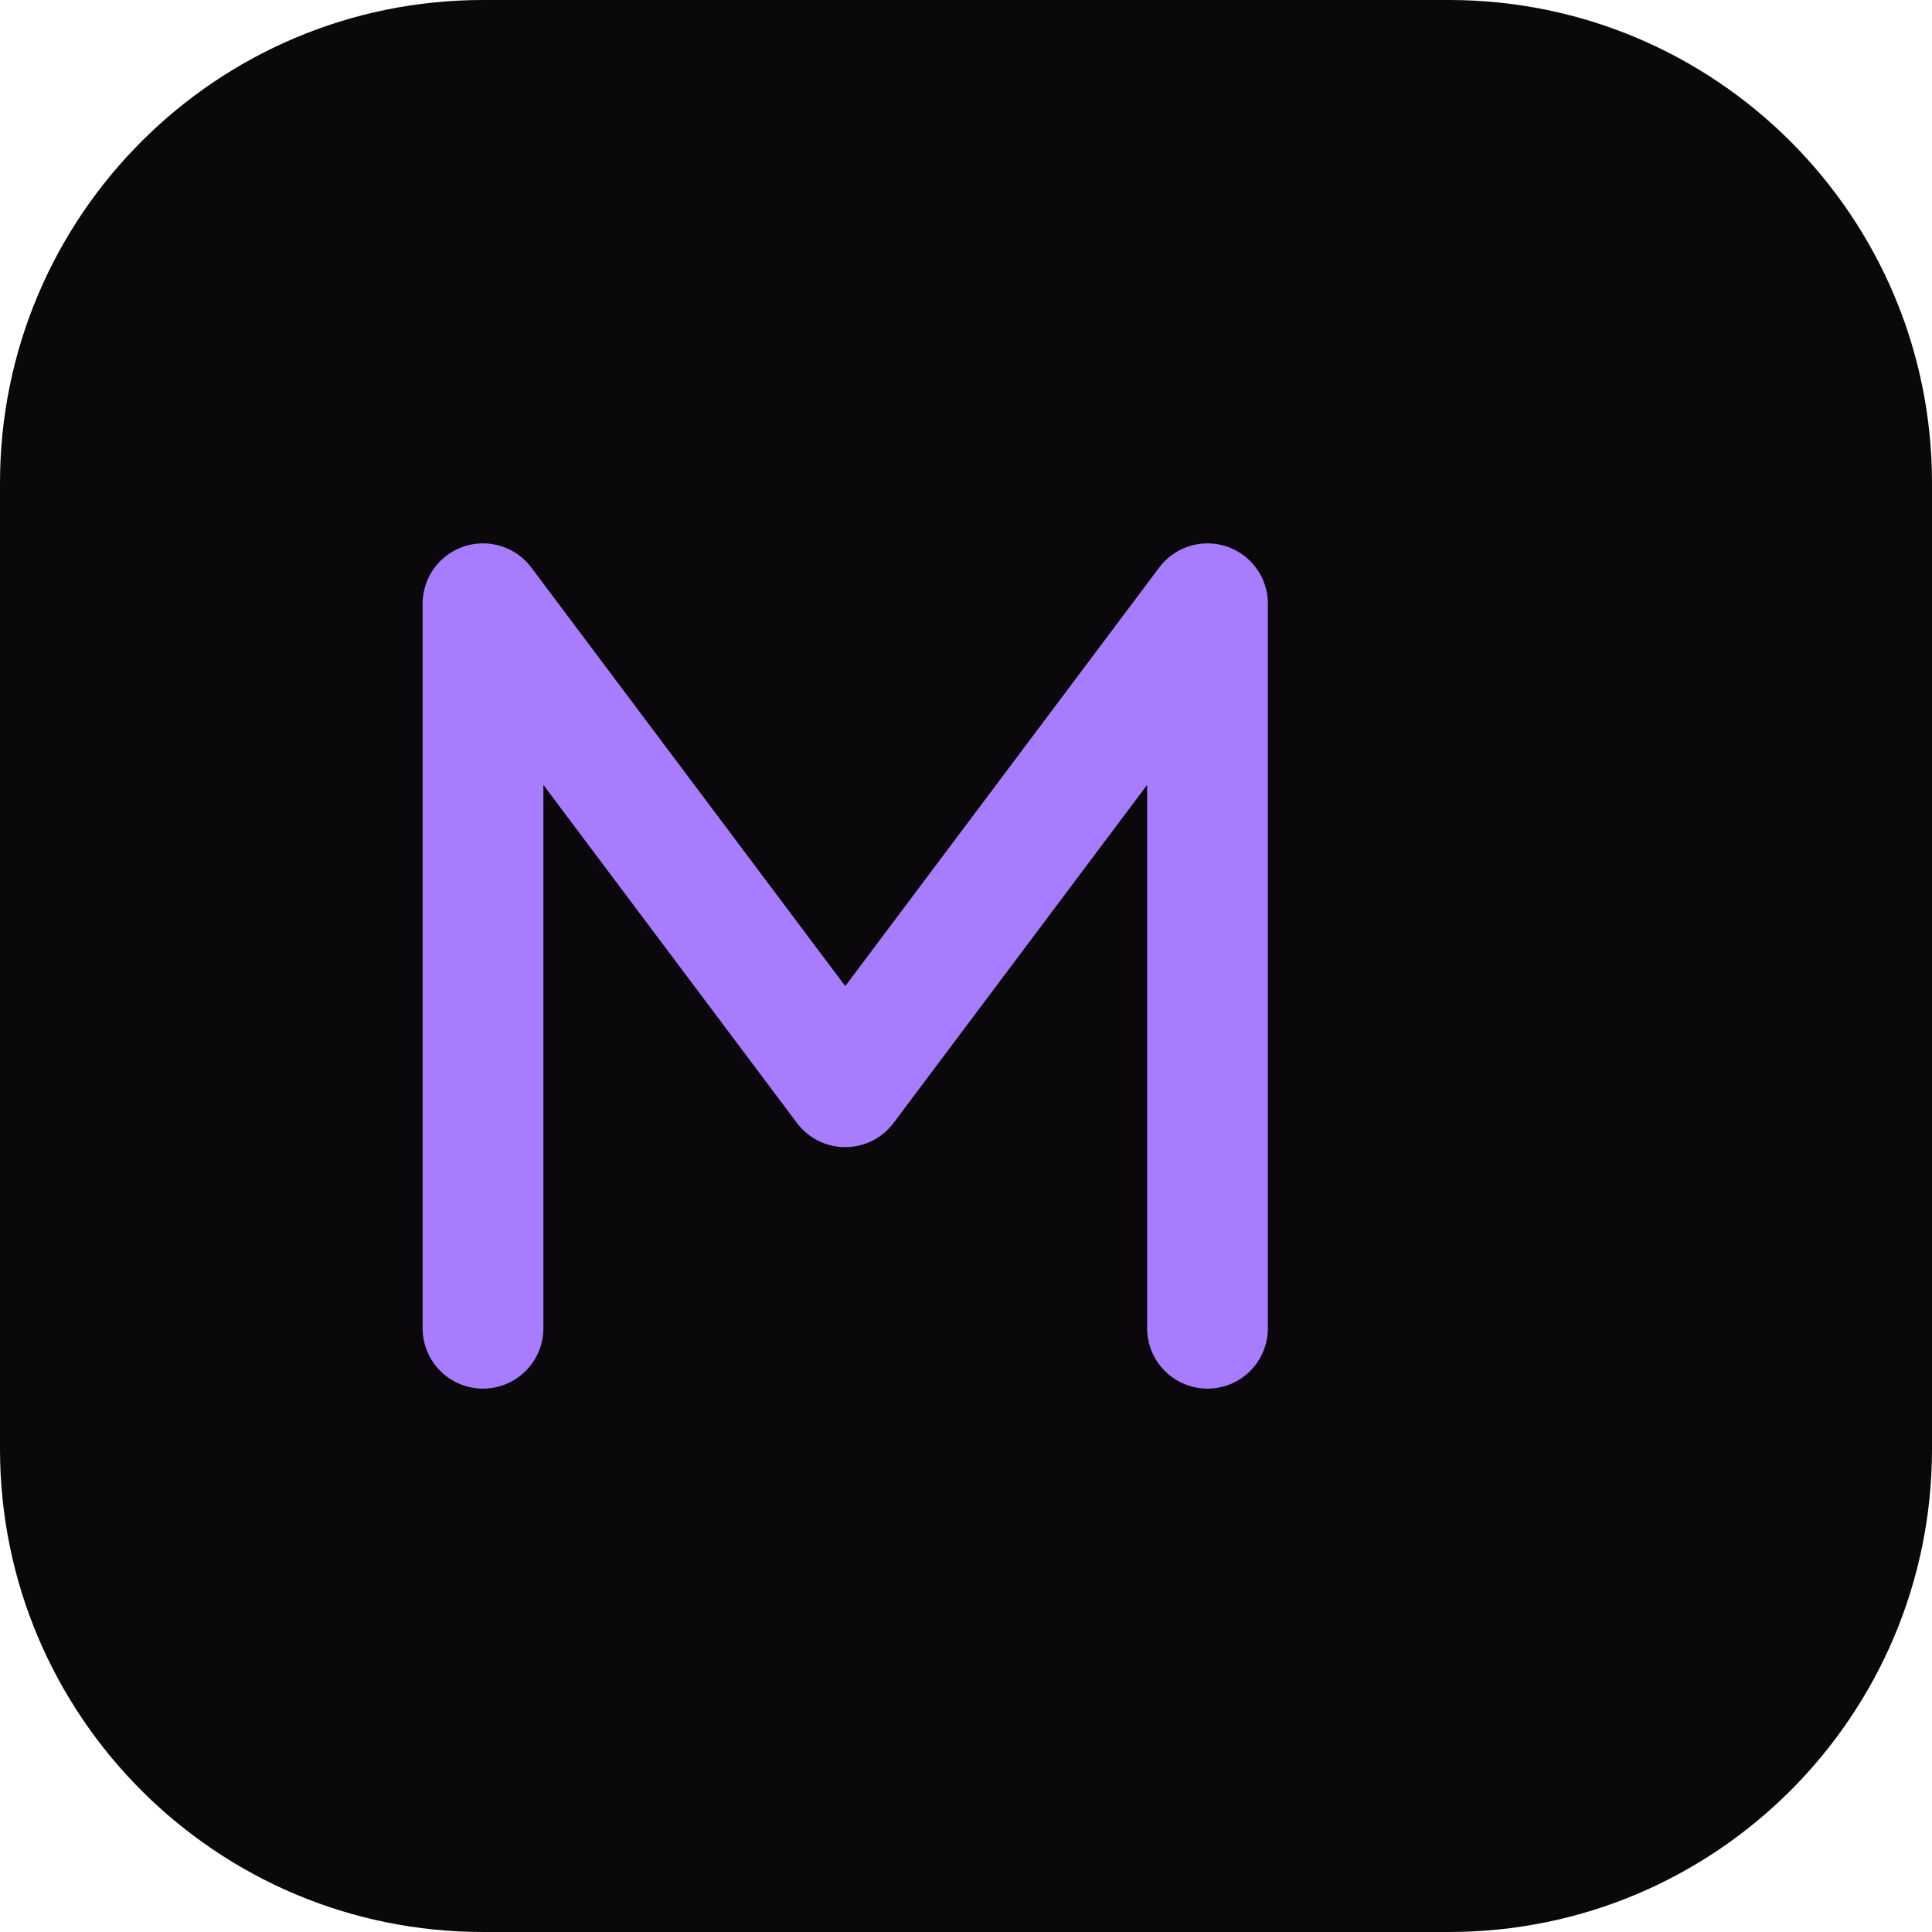
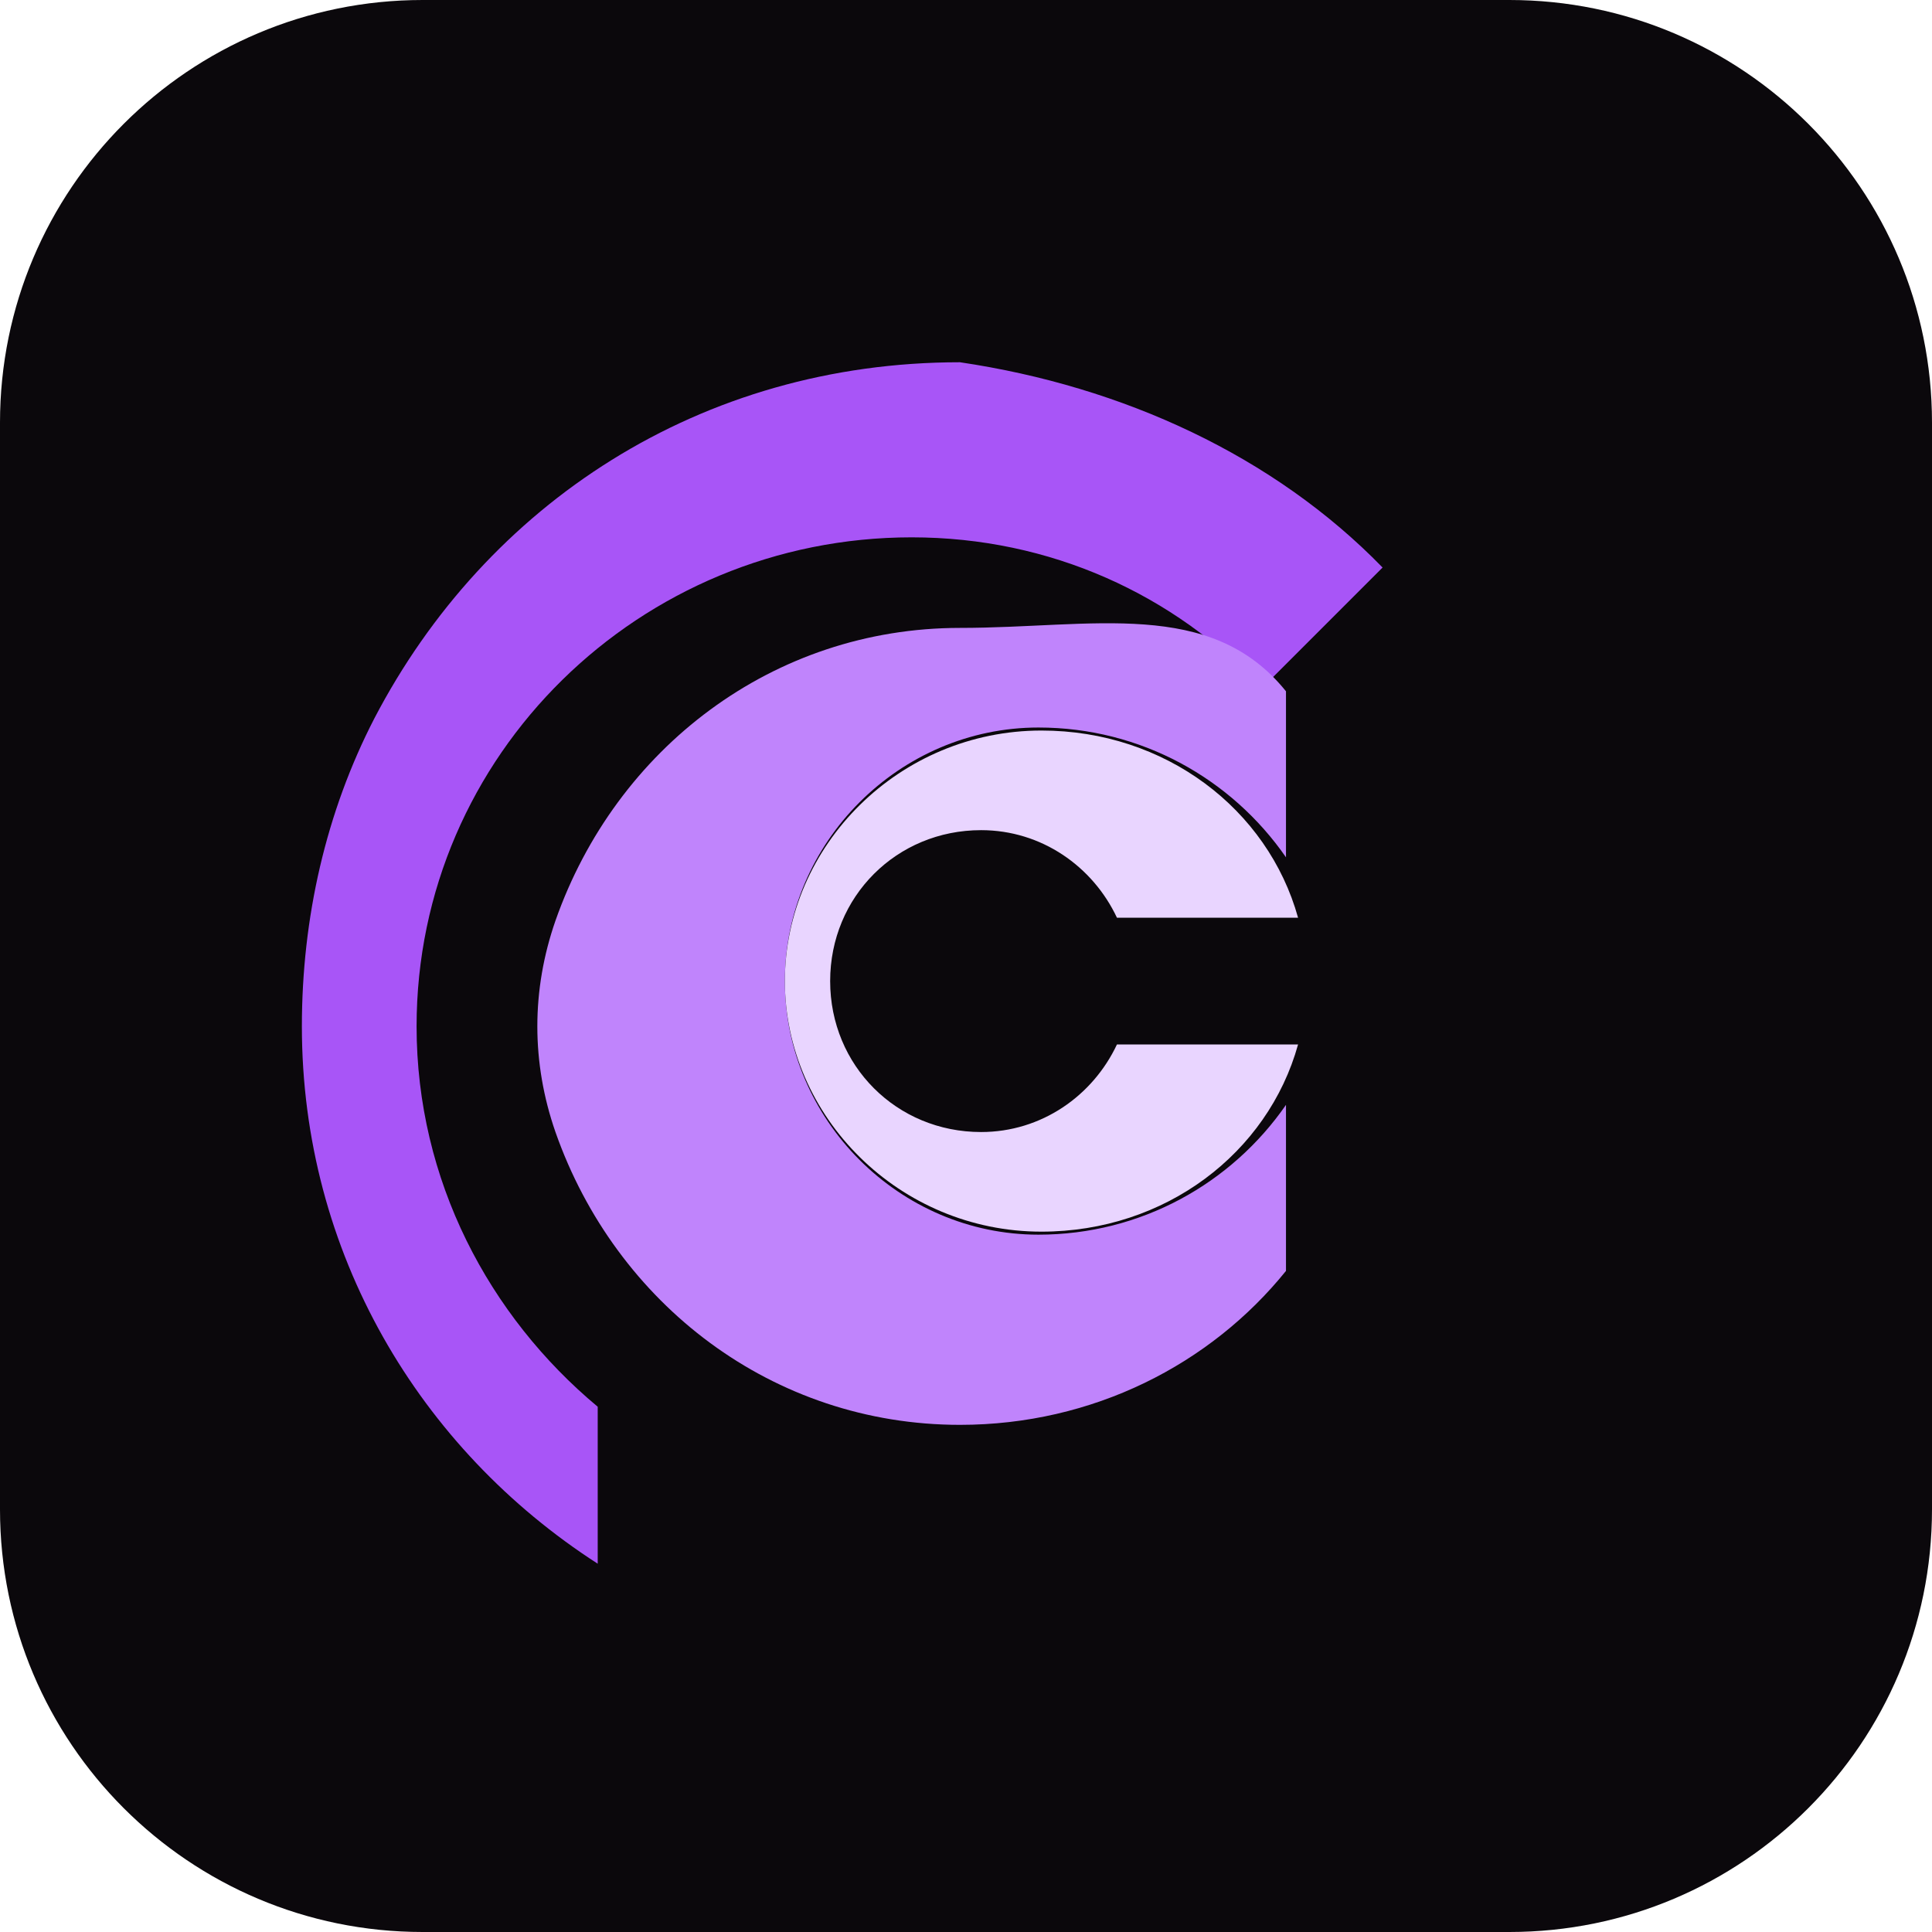
- <svg xmlns="http://www.w3.org/2000/svg" viewBox="0 0 64 64">
-   <rect width="64" height="64" rx="16" fill="#0b080c" />
-   <path d="M16 44V20L28 36L40 20V44" fill="none" stroke="#a87cff" stroke-width="4" stroke-linecap="round" stroke-linejoin="round" />
+ <svg xmlns="http://www.w3.org/2000/svg" viewBox="0 0 64 64" fill="none">
+   <rect width="64" height="64" rx="14" fill="#0b080c" />
+   <g transform="translate(10, 12)">
+     <path d="M 21.8 0 C 13.2 0 6.1 4.7 2.4 11.8 C 0.8 14.9 0 18.4 0 22 C 0 29.5 3.9 36 9.8 39.8 L 9.8 34.6 C 6.2 31.6 3.8 27.1 3.8 22 C 3.8 13 11.2 5.8 20.2 5.8 C 24.8 5.8 28.9 7.7 31.8 10.8 L 35.8 6.8 C 32.2 3.1 27.2 0.8 21.8 0 Z" fill="#a855f7" />
+     <path d="M 21.8 8.8 C 15.6 8.8 10.4 12.8 8.4 18.5 C 7.6 20.8 7.6 23.2 8.4 25.5 C 10.4 31.2 15.6 35.2 21.8 35.2 C 26.2 35.2 30.1 33.2 32.6 30.1 L 32.6 24.6 C 30.8 27.2 27.8 28.9 24.4 28.9 C 19.8 28.9 16 25.1 16 20.5 C 16 15.9 19.8 12.1 24.4 12.1 C 27.8 12.1 30.8 13.8 32.6 16.4 L 32.6 10.9 C 30.1 7.8 26.2 8.8 21.8 8.8 Z" fill="#c084fc" />
+     <path d="M 23.8 16.2 C 21.4 16.2 19.5 18.1 19.5 20.5 C 19.5 22.9 21.4 24.8 23.8 24.8 C 25.5 24.8 27 23.8 27.7 22.4 L 43.5 22.4 C 42.4 31.2 34.8 38 25.6 38 C 17.5 38 10.7 32.8 8.4 25.4 L 3.5 28.8 C 6.8 37.8 15.4 44 25.6 44 C 38.6 44 49.2 33.6 49.5 20.6 L 49.5 20.5 C 49.2 7.5 38.6 0 25.6 0" fill="none" />
+     <path d="M 22.5 15.5 C 19.7 15.5 17.5 17.7 17.5 20.5 C 17.5 23.3 19.7 25.5 22.5 25.5 C 24.5 25.5 26.2 24.3 27 22.6 L 33 22.6 C 32 26.2 28.6 28.8 24.5 28.8 C 19.8 28.8 16 25 16 20.5 C 16 16 19.8 12.2 24.5 12.2 C 28.6 12.2 32 14.8 33 18.4 L 27 18.4 C 26.2 16.7 24.5 15.5 22.5 15.5 Z" fill="#e9d5ff" />
+   </g>
</svg>
